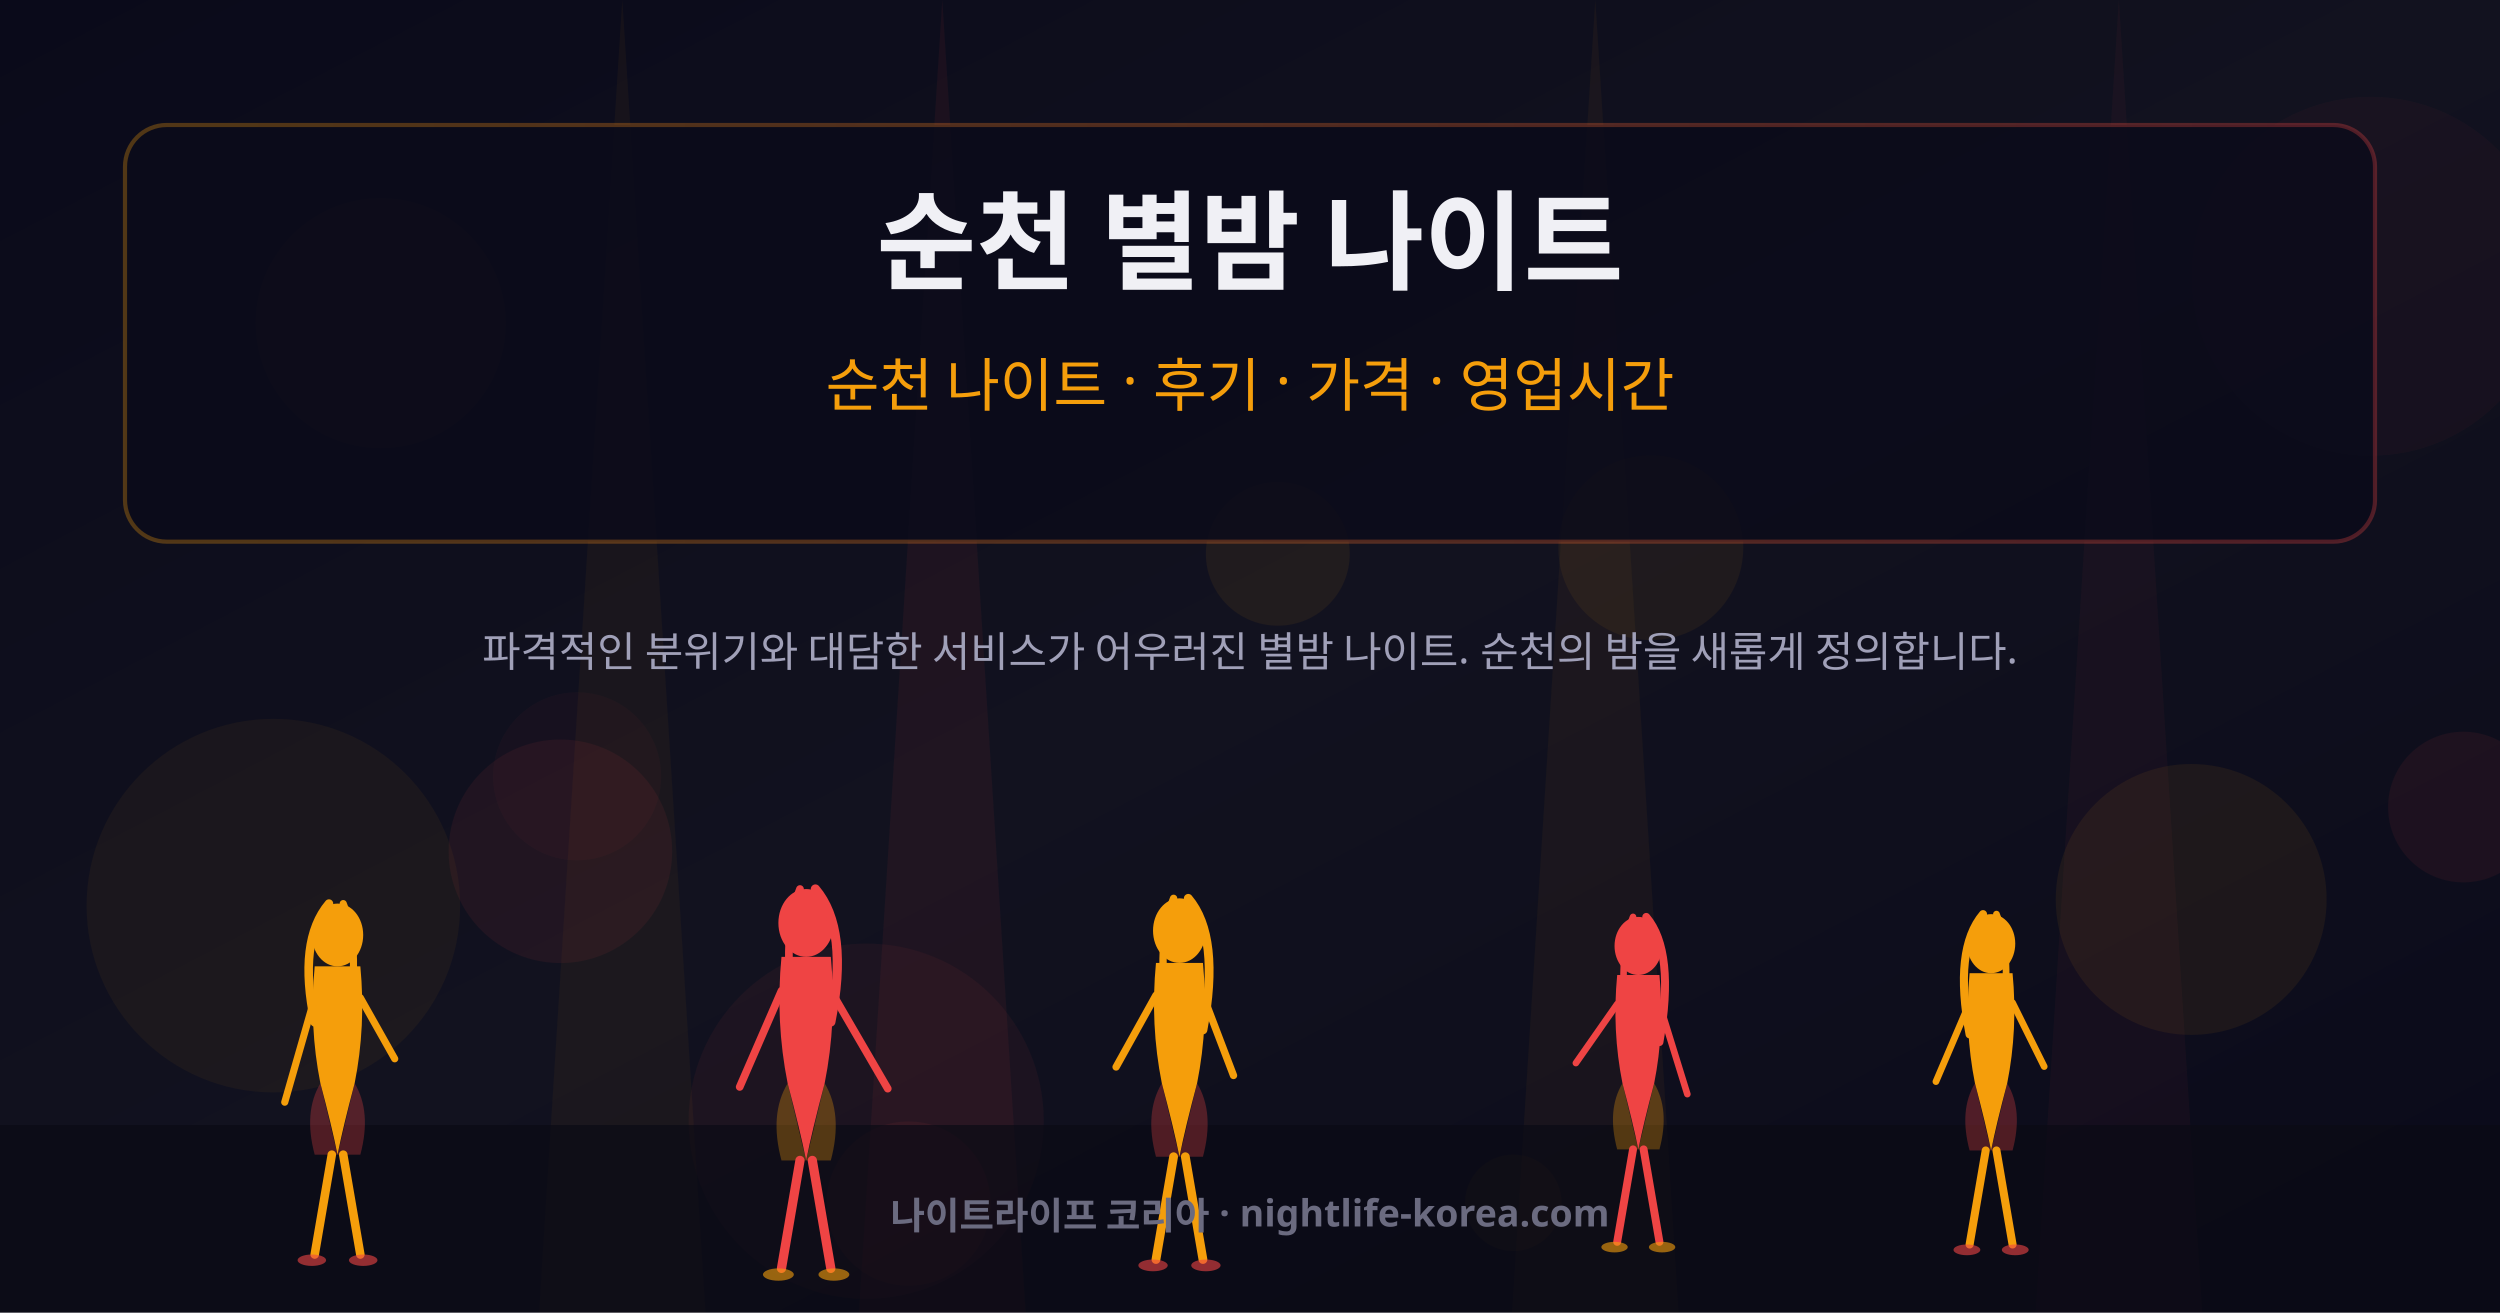
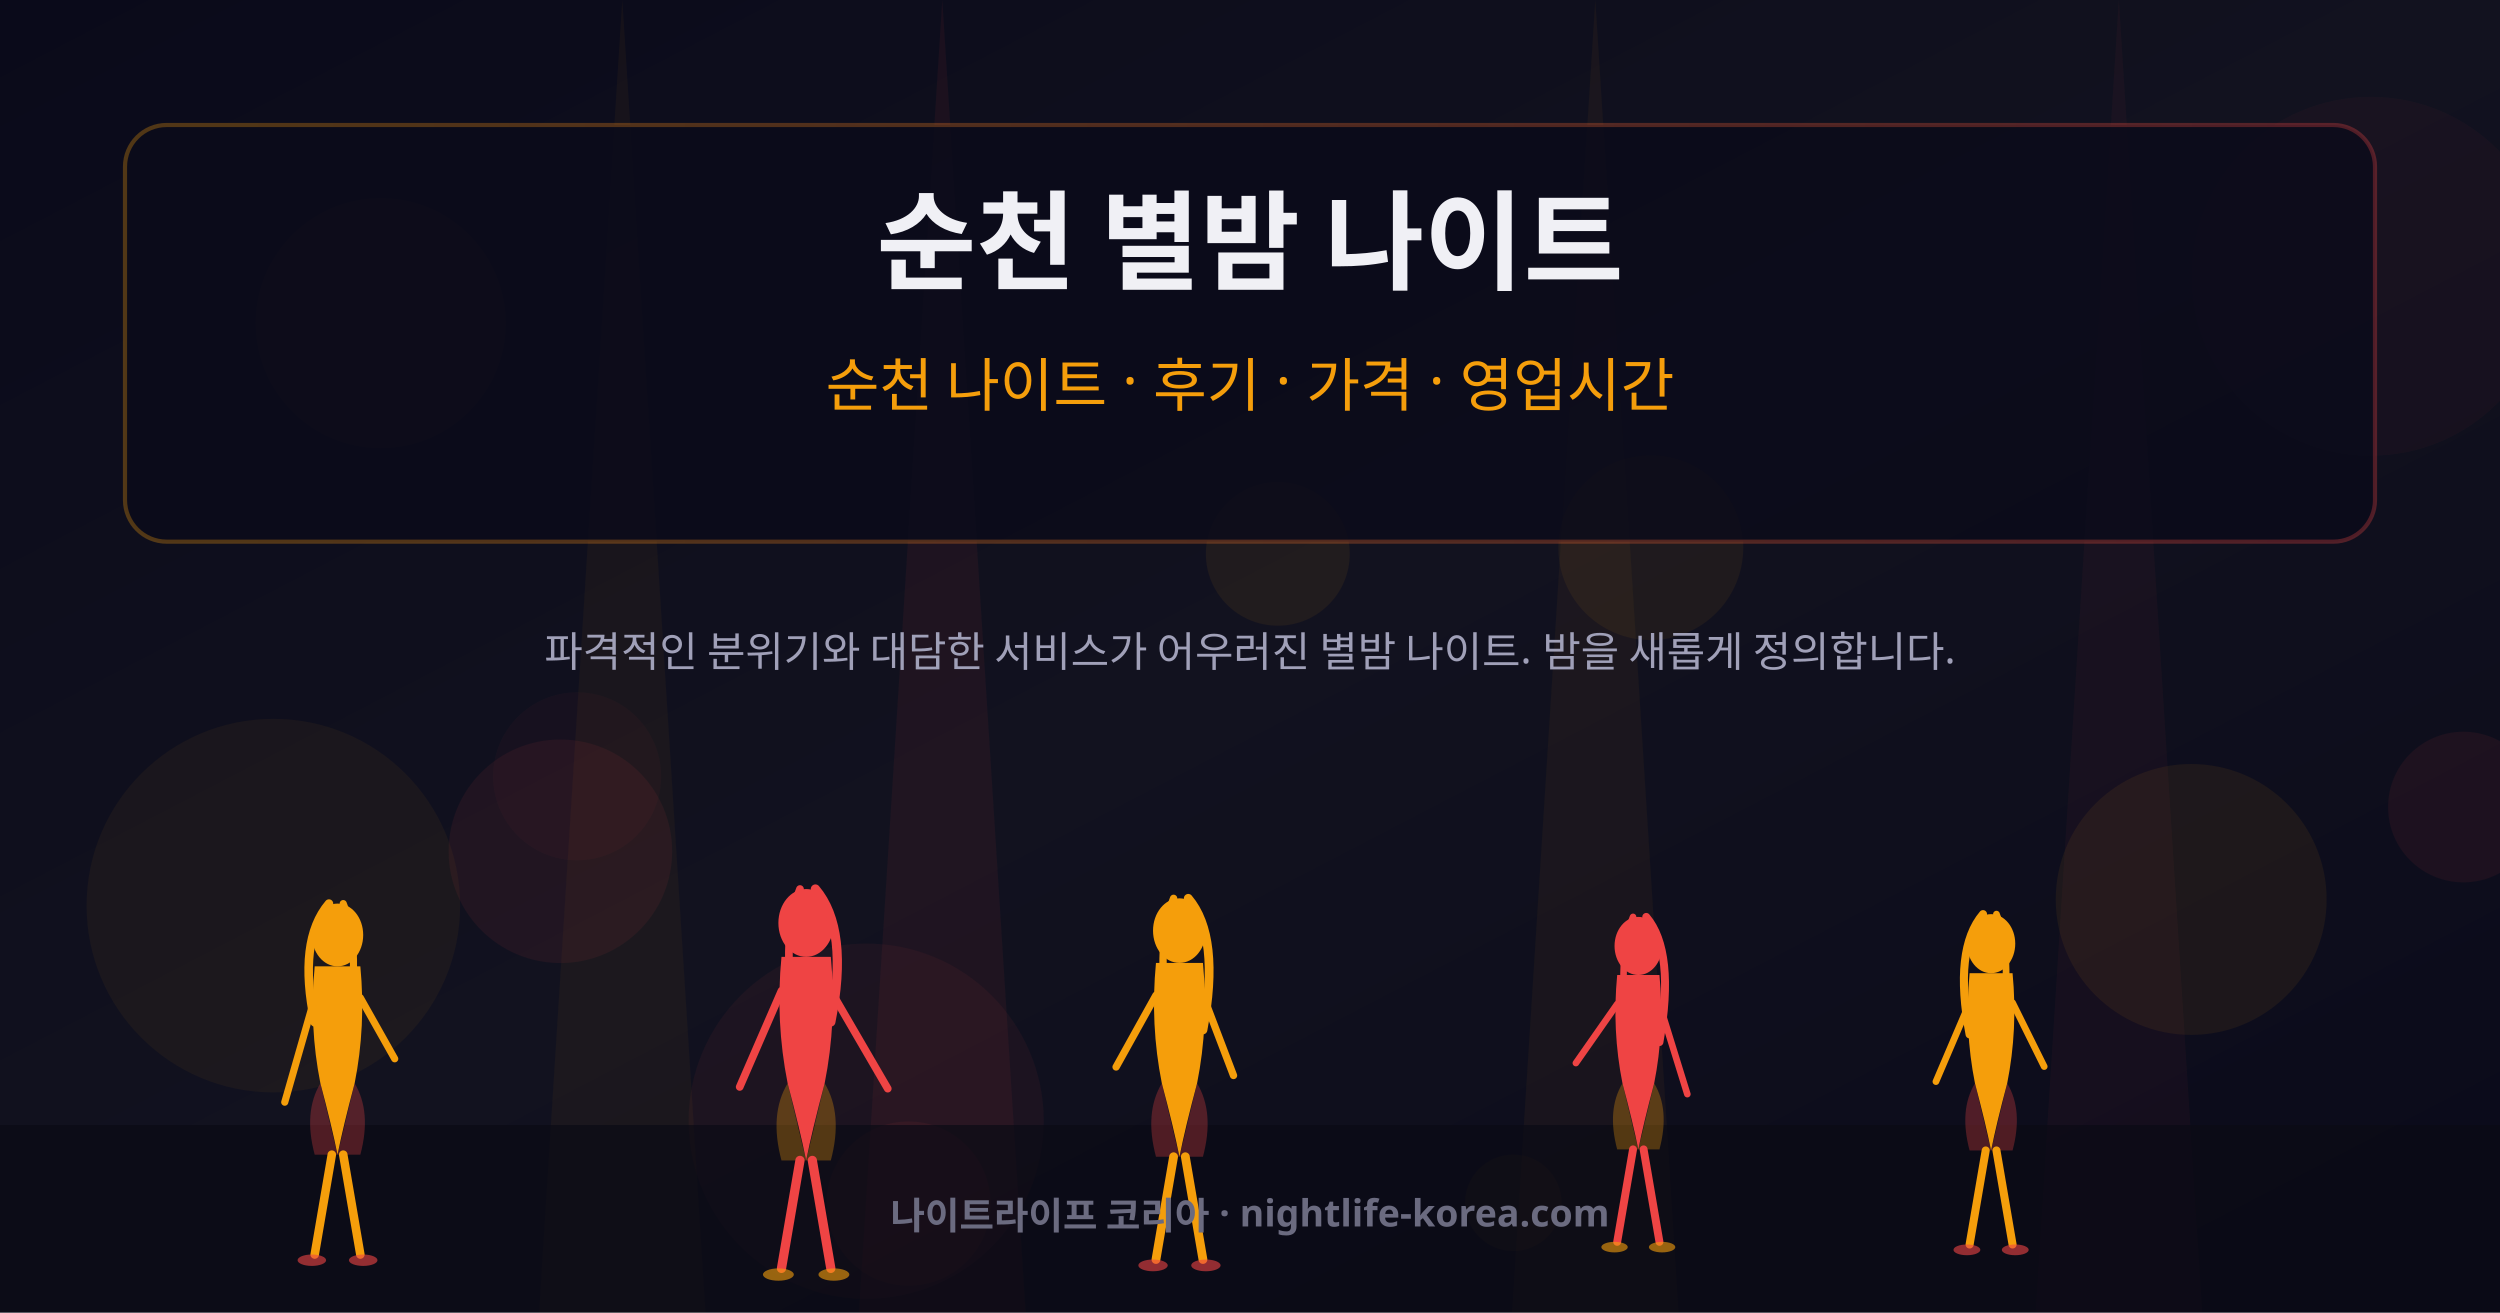
<svg xmlns="http://www.w3.org/2000/svg" viewBox="0 0 1200 630" width="1200" height="630">
  <defs>
    <linearGradient id="ogbg" x1="0%" y1="0%" x2="100%" y2="100%">
      <stop offset="0%" style="stop-color:#0a0a1a" />
      <stop offset="50%" style="stop-color:#12121f" />
      <stop offset="100%" style="stop-color:#0a0a1a" />
    </linearGradient>
    <linearGradient id="ogtxt" x1="0%" y1="0%" x2="100%" y2="0%">
      <stop offset="0%" style="stop-color:#f59e0b" />
      <stop offset="100%" style="stop-color:#ef4444" />
    </linearGradient>
  </defs>
  <rect width="1200" height="630" fill="url(#ogbg)" />
  <polygon points="298.709,0 258.709,630 338.709,630" fill="#f59e0b" opacity="0.046" />
  <polygon points="452.302,0 412.302,630 492.302,630" fill="#ef4444" opacity="0.063" />
  <polygon points="765.745,0 725.745,630 805.745,630" fill="#f59e0b" opacity="0.049" />
  <polygon points="1017.045,0 977.045,630 1057.045,630" fill="#ef4444" opacity="0.043" />
  <circle cx="1182.431" cy="387.383" r="36.156" fill="#ef4444" opacity="0.073" />
  <circle cx="182.735" cy="155.079" r="60.046" fill="#f59e0b" opacity="0.06" />
  <circle cx="277.031" cy="372.626" r="40.311" fill="#ef4444" opacity="0.039" />
  <circle cx="131.214" cy="434.705" r="89.639" fill="#f59e0b" opacity="0.052" />
  <circle cx="1051.769" cy="431.736" r="65.004" fill="#f59e0b" opacity="0.073" />
  <circle cx="268.985" cy="408.62" r="53.651" fill="#ef4444" opacity="0.072" />
  <circle cx="415.768" cy="538.163" r="85.251" fill="#ef4444" opacity="0.055" />
  <circle cx="436.086" cy="577.7" r="39.386" fill="#ef4444" opacity="0.066" />
  <circle cx="792.388" cy="262.869" r="44.38" fill="#f59e0b" opacity="0.065" />
  <circle cx="613.348" cy="265.801" r="34.537" fill="#f59e0b" opacity="0.069" />
  <circle cx="726.353" cy="577.354" r="23.161" fill="#f59e0b" opacity="0.057" />
  <circle cx="1137.952" cy="132.614" r="86.113" fill="#ef4444" opacity="0.037" />
  <rect x="0" y="540" width="1200" height="90" fill="#0a0a14" opacity="0.7" />
  <g transform="translate(162.0086,520) scale(1.369432)">
    <ellipse cx="0" cy="-52" rx="9" ry="11" fill="#f59e0b" />
    <path d="M-3,-63 Q-14,-50 -8,-21.376" stroke="#f59e0b" stroke-width="3" fill="none" stroke-linecap="round" />
    <path d="M2,-63 Q8,-48 4,-24.376" stroke="#f59e0b" stroke-width="2.5" fill="none" stroke-linecap="round" />
    <path d="M-8,-41 Q-10,-20 -6,0 Q-2,15 0,25 Q2,15 6,0 Q10,-20 8,-41 Z" fill="#f59e0b" />
    <path d="M-6,0 Q-12,10 -8,25 L0,25 Z" fill="#ef4444" opacity="0.3" />
    <path d="M6,0 Q12,10 8,25 L0,25 Z" fill="#ef4444" opacity="0.3" />
    <line x1="-2" y1="25" x2="-8" y2="60" stroke="#f59e0b" stroke-width="3" stroke-linecap="round" />
    <line x1="2" y1="25" x2="8" y2="60" stroke="#f59e0b" stroke-width="3" stroke-linecap="round" />
    <ellipse cx="-9" cy="62" rx="5" ry="2" fill="#ef4444" opacity="0.6" />
    <ellipse cx="9" cy="62" rx="5" ry="2" fill="#ef4444" opacity="0.6" />
    <line x1="-8" y1="-30" x2="-18.5" y2="6.615" stroke="#f59e0b" stroke-width="2.5" stroke-linecap="round" />
    <line x1="8" y1="-30" x2="20.048" y2="-8.602" stroke="#f59e0b" stroke-width="2.5" stroke-linecap="round" />
  </g>
  <g transform="translate(386.9496,520) scale(1.480403)">
    <ellipse cx="0" cy="-52" rx="9" ry="11" fill="#ef4444" />
    <path d="M3,-63 Q14,-50 8,-19.906" stroke="#ef4444" stroke-width="3" fill="none" stroke-linecap="round" />
    <path d="M-2,-63 Q-8,-48 -4,-22.906" stroke="#ef4444" stroke-width="2.5" fill="none" stroke-linecap="round" />
    <path d="M-8,-41 Q-10,-20 -6,0 Q-2,15 0,25 Q2,15 6,0 Q10,-20 8,-41 Z" fill="#ef4444" />
    <path d="M-6,0 Q-12,10 -8,25 L0,25 Z" fill="#f59e0b" opacity="0.3" />
    <path d="M6,0 Q12,10 8,25 L0,25 Z" fill="#f59e0b" opacity="0.3" />
    <line x1="-2" y1="25" x2="-8" y2="60" stroke="#ef4444" stroke-width="3" stroke-linecap="round" />
    <line x1="2" y1="25" x2="8" y2="60" stroke="#ef4444" stroke-width="3" stroke-linecap="round" />
    <ellipse cx="-9" cy="62" rx="5" ry="2" fill="#f59e0b" opacity="0.6" />
    <ellipse cx="9" cy="62" rx="5" ry="2" fill="#f59e0b" opacity="0.6" />
    <line x1="-8" y1="-30" x2="-21.541" y2="1.164" stroke="#ef4444" stroke-width="2.5" stroke-linecap="round" />
    <line x1="8" y1="-30" x2="26.457" y2="1.719" stroke="#ef4444" stroke-width="2.5" stroke-linecap="round" />
  </g>
  <g transform="translate(566.1384,520) scale(1.409471)">
    <ellipse cx="0" cy="-52" rx="9" ry="11" fill="#f59e0b" />
    <path d="M3,-63 Q14,-50 8,-18.184" stroke="#f59e0b" stroke-width="3" fill="none" stroke-linecap="round" />
    <path d="M-2,-63 Q-8,-48 -4,-21.184" stroke="#f59e0b" stroke-width="2.5" fill="none" stroke-linecap="round" />
    <path d="M-8,-41 Q-10,-20 -6,0 Q-2,15 0,25 Q2,15 6,0 Q10,-20 8,-41 Z" fill="#f59e0b" />
    <path d="M-6,0 Q-12,10 -8,25 L0,25 Z" fill="#ef4444" opacity="0.3" />
    <path d="M6,0 Q12,10 8,25 L0,25 Z" fill="#ef4444" opacity="0.3" />
    <line x1="-2" y1="25" x2="-8" y2="60" stroke="#f59e0b" stroke-width="3" stroke-linecap="round" />
    <line x1="2" y1="25" x2="8" y2="60" stroke="#f59e0b" stroke-width="3" stroke-linecap="round" />
    <ellipse cx="-9" cy="62" rx="5" ry="2" fill="#ef4444" opacity="0.6" />
    <ellipse cx="9" cy="62" rx="5" ry="2" fill="#ef4444" opacity="0.6" />
    <line x1="-8" y1="-30" x2="-21.578" y2="-5.575" stroke="#f59e0b" stroke-width="2.5" stroke-linecap="round" />
    <line x1="8" y1="-30" x2="18.408" y2="-2.674" stroke="#f59e0b" stroke-width="2.5" stroke-linecap="round" />
  </g>
  <g transform="translate(786.3933,520) scale(1.268043)">
    <ellipse cx="0" cy="-52" rx="9" ry="11" fill="#ef4444" />
    <path d="M3,-63 Q14,-50 8,-15.614" stroke="#ef4444" stroke-width="3" fill="none" stroke-linecap="round" />
    <path d="M-2,-63 Q-8,-48 -4,-18.614" stroke="#ef4444" stroke-width="2.5" fill="none" stroke-linecap="round" />
    <path d="M-8,-41 Q-10,-20 -6,0 Q-2,15 0,25 Q2,15 6,0 Q10,-20 8,-41 Z" fill="#ef4444" />
    <path d="M-6,0 Q-12,10 -8,25 L0,25 Z" fill="#f59e0b" opacity="0.3" />
    <path d="M6,0 Q12,10 8,25 L0,25 Z" fill="#f59e0b" opacity="0.3" />
    <line x1="-2" y1="25" x2="-8" y2="60" stroke="#ef4444" stroke-width="3" stroke-linecap="round" />
    <line x1="2" y1="25" x2="8" y2="60" stroke="#ef4444" stroke-width="3" stroke-linecap="round" />
    <ellipse cx="-9" cy="62" rx="5" ry="2" fill="#f59e0b" opacity="0.6" />
    <ellipse cx="9" cy="62" rx="5" ry="2" fill="#f59e0b" opacity="0.6" />
    <line x1="-8" y1="-30" x2="-23.633" y2="-7.672" stroke="#ef4444" stroke-width="2.5" stroke-linecap="round" />
    <line x1="8" y1="-30" x2="18.555" y2="4.087" stroke="#ef4444" stroke-width="2.5" stroke-linecap="round" />
  </g>
  <g transform="translate(955.7179,520) scale(1.289134)">
    <ellipse cx="0" cy="-52" rx="9" ry="11" fill="#f59e0b" />
    <path d="M-3,-63 Q-14,-50 -8,-18.219" stroke="#f59e0b" stroke-width="3" fill="none" stroke-linecap="round" />
    <path d="M2,-63 Q8,-48 4,-21.219" stroke="#f59e0b" stroke-width="2.5" fill="none" stroke-linecap="round" />
    <path d="M-8,-41 Q-10,-20 -6,0 Q-2,15 0,25 Q2,15 6,0 Q10,-20 8,-41 Z" fill="#f59e0b" />
    <path d="M-6,0 Q-12,10 -8,25 L0,25 Z" fill="#ef4444" opacity="0.3" />
    <path d="M6,0 Q12,10 8,25 L0,25 Z" fill="#ef4444" opacity="0.3" />
    <line x1="-2" y1="25" x2="-8" y2="60" stroke="#f59e0b" stroke-width="3" stroke-linecap="round" />
    <line x1="2" y1="25" x2="8" y2="60" stroke="#f59e0b" stroke-width="3" stroke-linecap="round" />
    <ellipse cx="-9" cy="62" rx="5" ry="2" fill="#ef4444" opacity="0.6" />
    <ellipse cx="9" cy="62" rx="5" ry="2" fill="#ef4444" opacity="0.6" />
    <line x1="-8" y1="-30" x2="-20.538" y2="-0.646" stroke="#f59e0b" stroke-width="2.5" stroke-linecap="round" />
    <line x1="8" y1="-30" x2="19.776" y2="-6.246" stroke="#f59e0b" stroke-width="2.5" stroke-linecap="round" />
  </g>
  <rect x="60" y="60" width="1080" height="200" rx="20" fill="#0a0a1a" opacity="0.85" />
  <rect x="60" y="60" width="1080" height="200" rx="20" fill="none" stroke="url(#ogtxt)" stroke-width="2" opacity="0.3" />
  <text x="600" y="135" text-anchor="middle" font-family="'Noto Sans KR',sans-serif" font-size="52" font-weight="800" fill="#f0f0f5">순천 별밤 나이트</text>
  <text x="600" y="195" text-anchor="middle" font-family="'Noto Sans KR',sans-serif" font-size="28" font-weight="500" fill="#f59e0b">순천 나이트 · 후기 · 가격 · 영업시간</text>
  <rect x="60" y="290" width="auto" height="40" rx="20" fill="#f59e0b" opacity="0.15" />
-   <text x="600" y="320" text-anchor="middle" font-family="'Noto Sans KR',sans-serif" font-size="20" fill="#a0a0b8">파격적인 분위기와 대담한 서비스가 어우러진 별밤 나이트. 순천의 밤을 새롭게 정의합니다.</text>
+   <text x="600" y="320" text-anchor="middle" font-family="'Noto Sans KR',sans-serif" font-size="20" fill="#a0a0b8">파격적인 분위기와 대담한 서비스가 어우러진 별밤 나이트. 밤을 새롭게 정의합니다.</text>
  <text x="600" y="590" text-anchor="middle" font-family="'Noto Sans KR',sans-serif" font-size="18" font-weight="600" fill="#6b6b80">나이트라이프 코리아 · nightlife-korea.com</text>
</svg>
